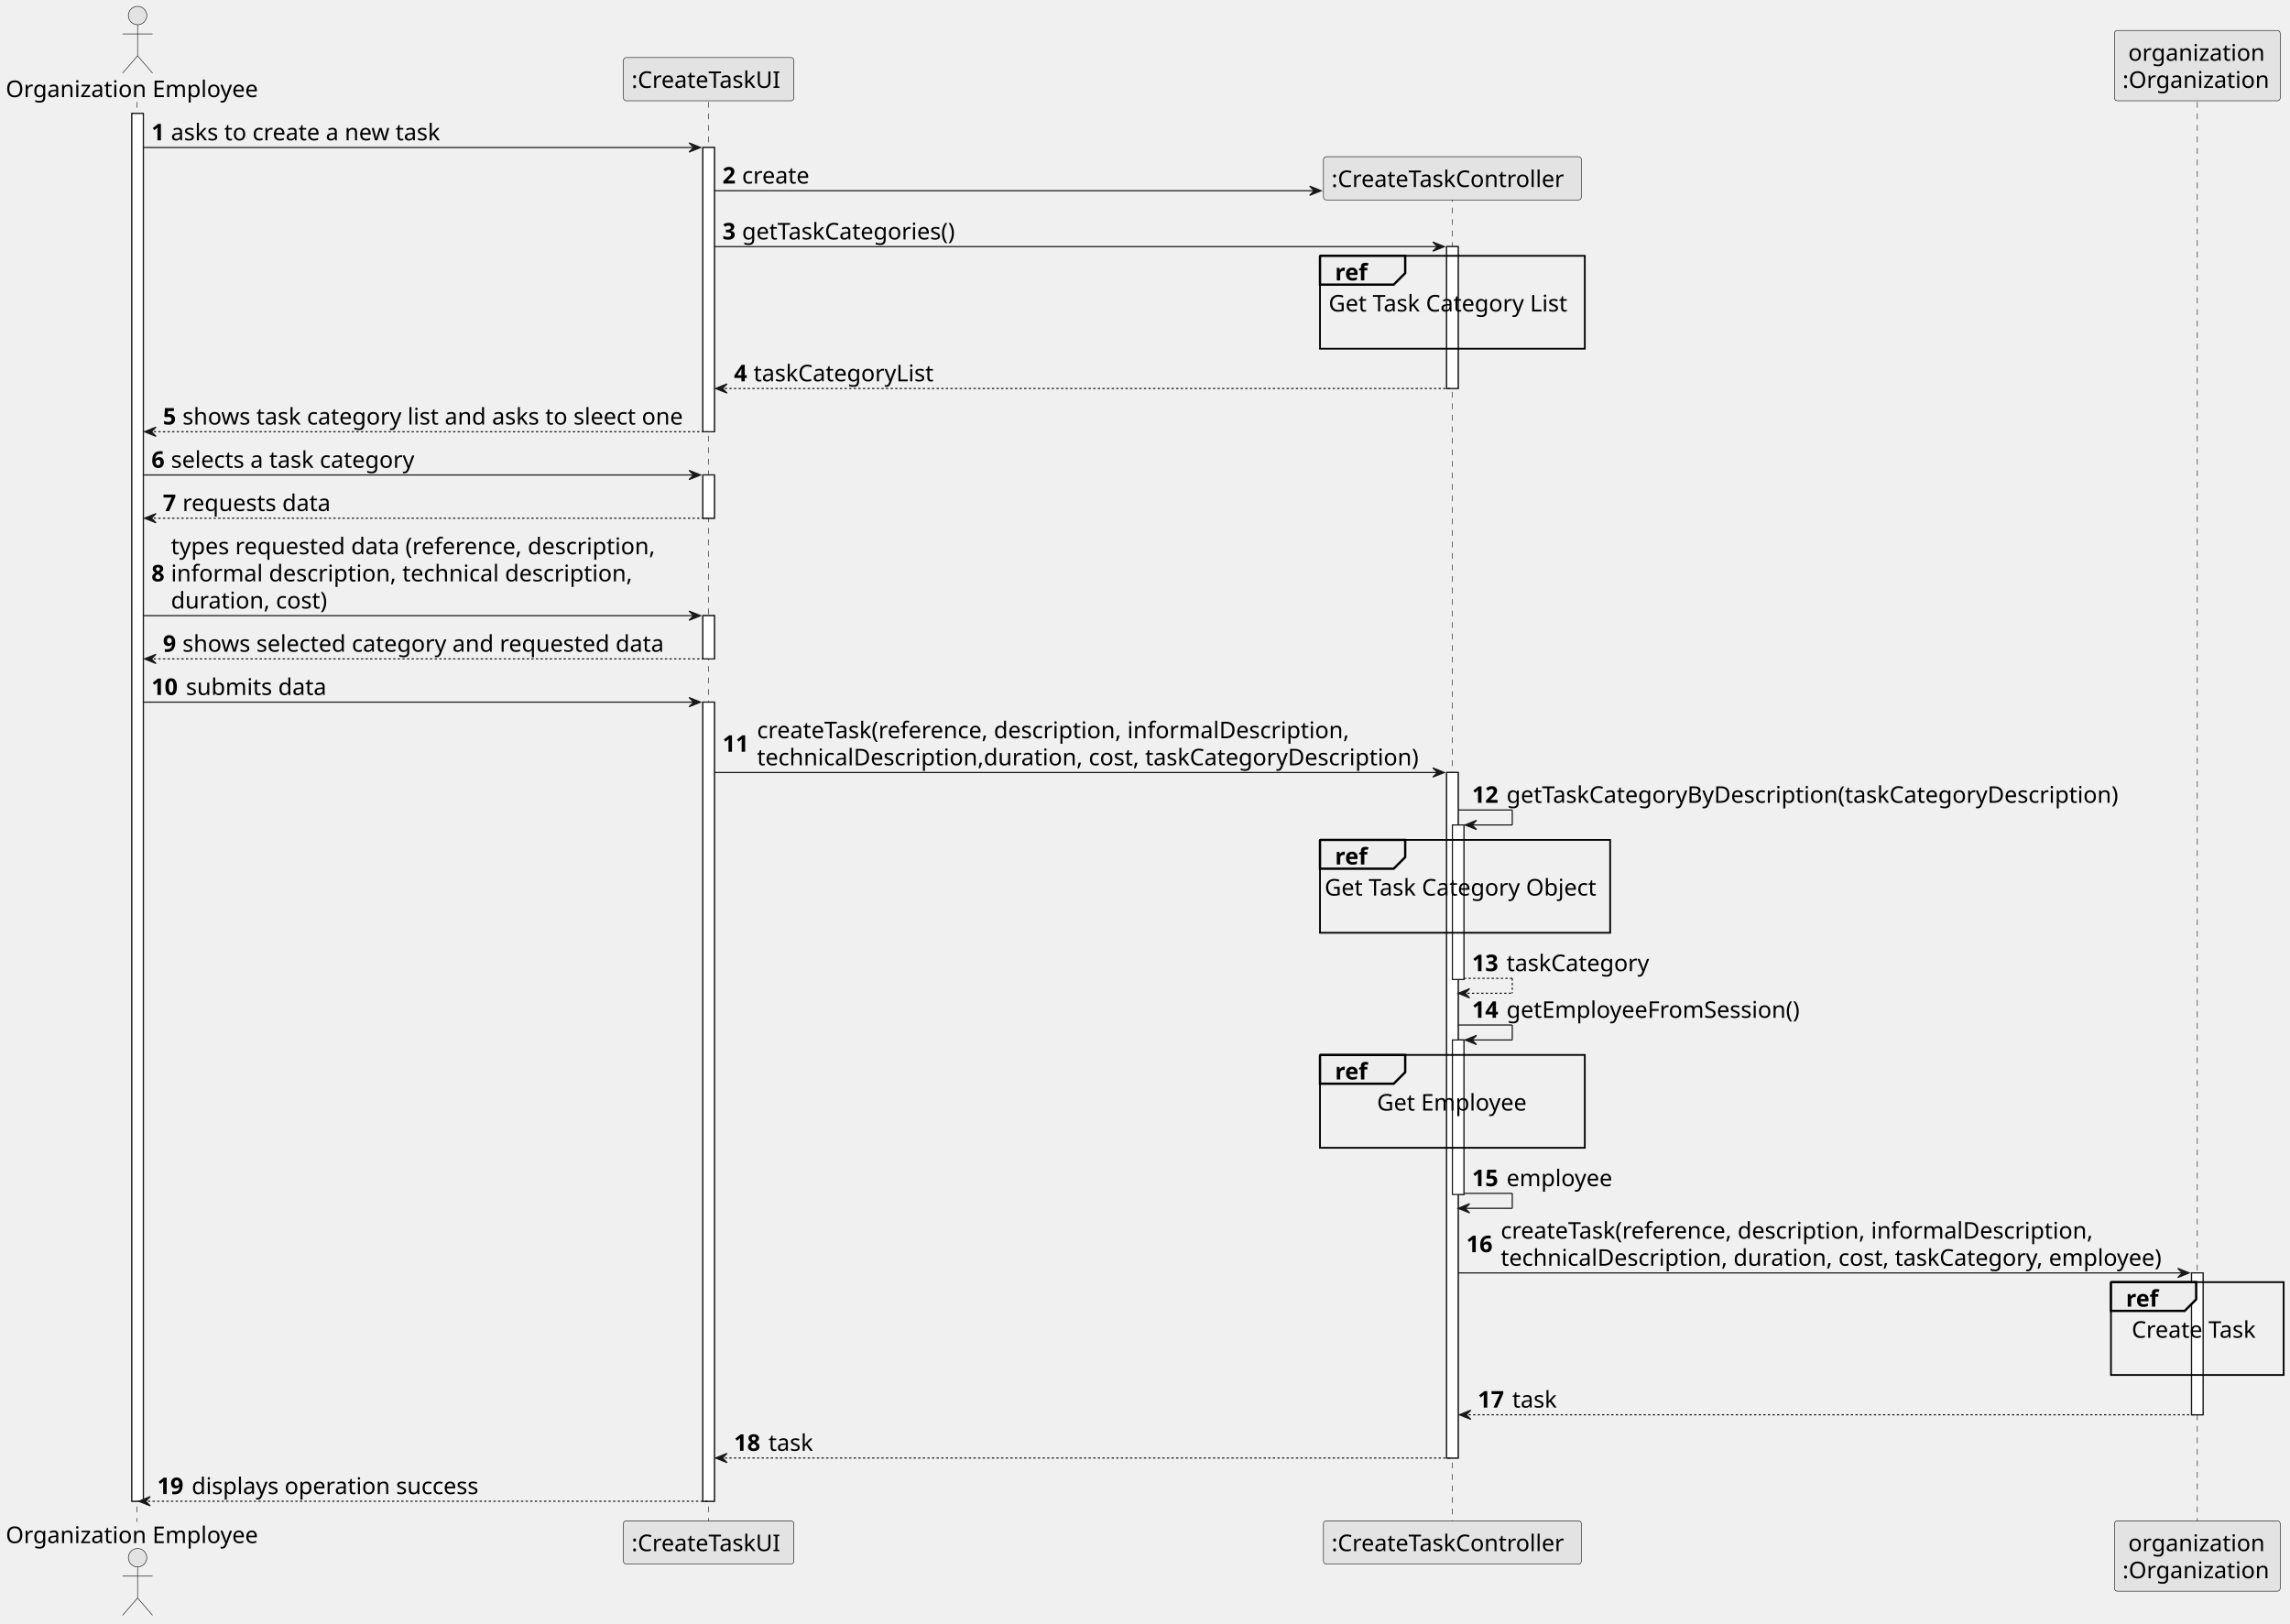
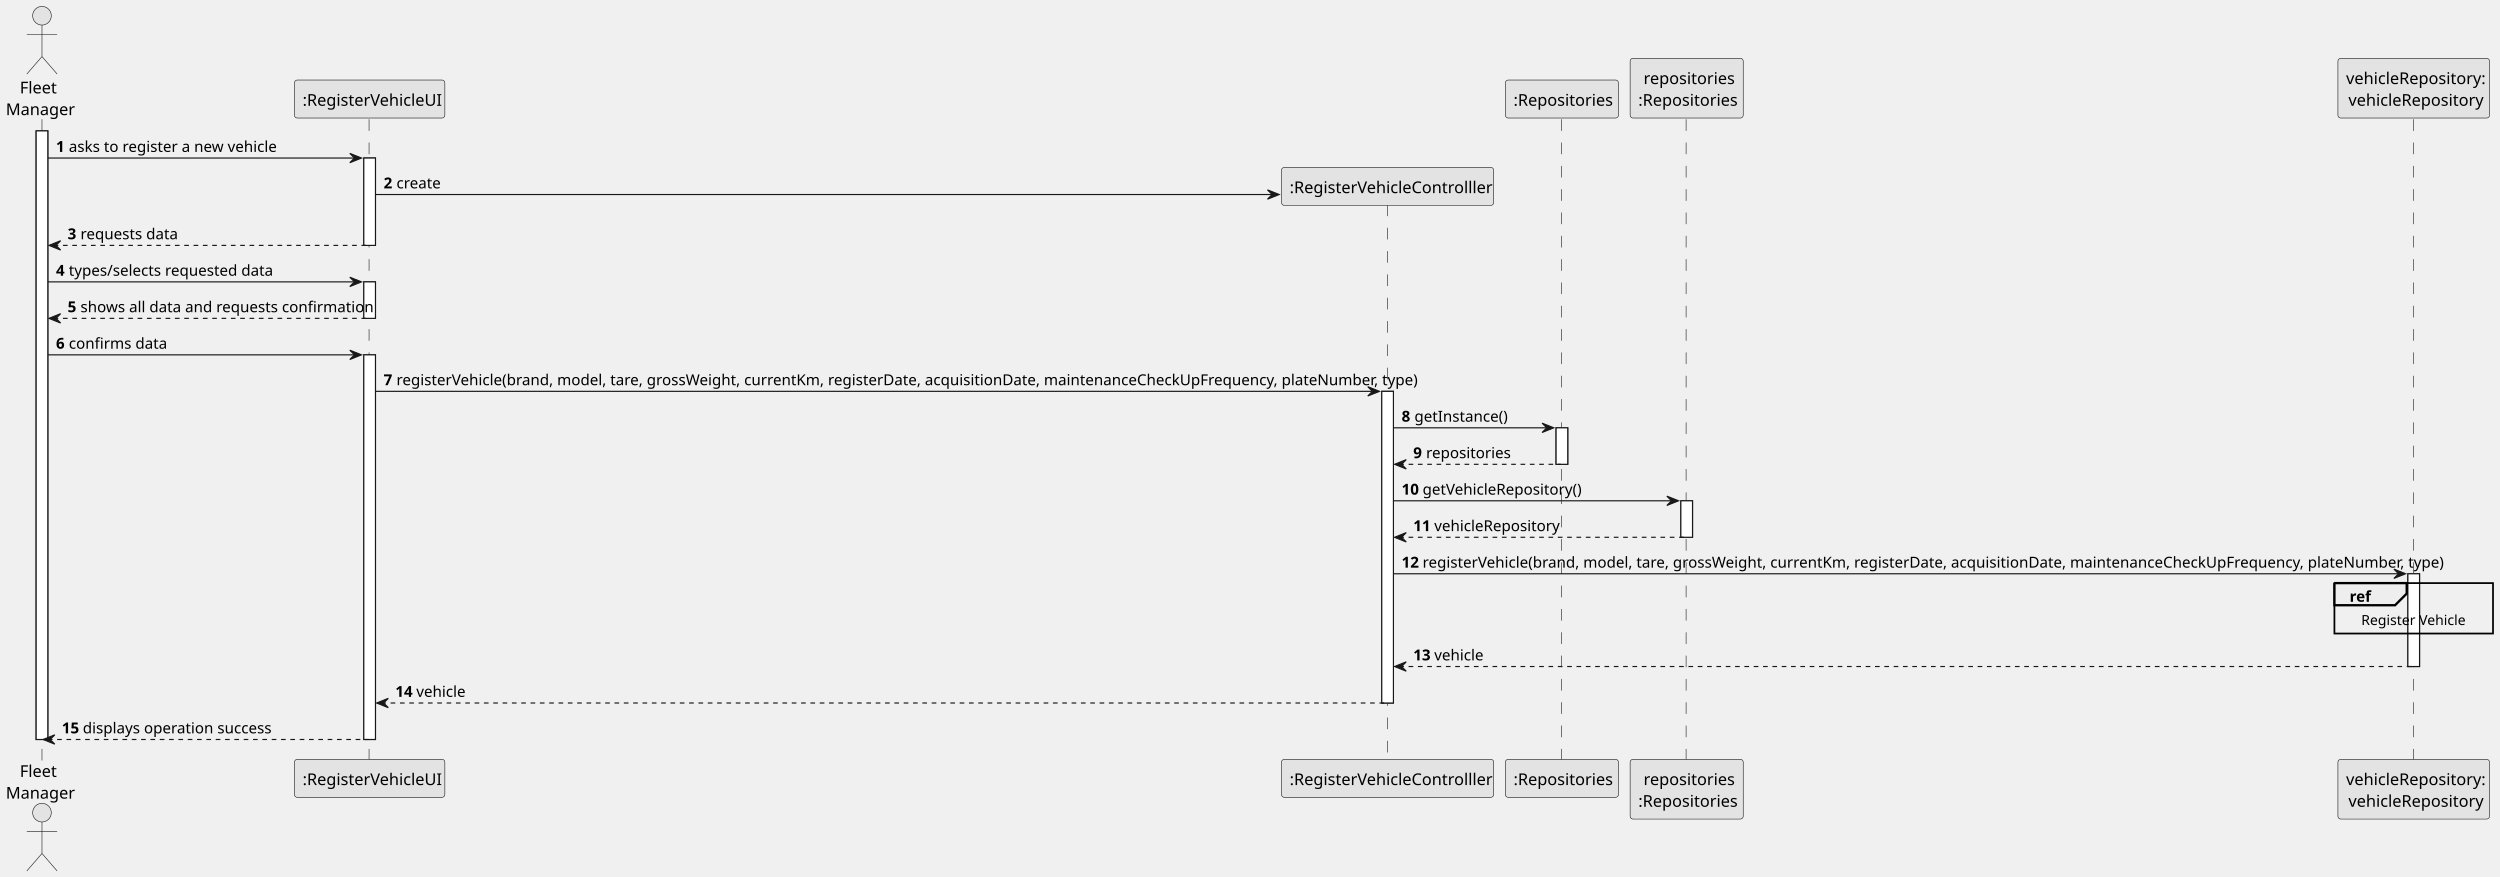
- <svg xmlns="http://www.w3.org/2000/svg" contentStyleType="text/css" height="1410px" preserveAspectRatio="none" style="width:1989px;height:1410px;background:#FFFFFF;" version="1.1" viewBox="0 0 1989 1410" width="1989px" zoomAndPan="magnify">
+ <svg xmlns="http://www.w3.org/2000/svg" contentStyleType="text/css" height="376.5px" preserveAspectRatio="none" style="width:1072px;height:376px;background:#FFFFFF;" version="1.1" viewBox="0 0 1072 376" width="1072px" zoomAndPan="magnify">
  <defs />
  <g>
-     <rect fill="#FFFFFF" height="1205.414" style="stroke:#181818;stroke-width:1.0;" width="10" x="114.5" y="98.555" />
-     <rect fill="#FFFFFF" height="246.883" style="stroke:#181818;stroke-width:1.0;" width="10" x="610.5" y="128.109" />
-     <rect fill="#FFFFFF" height="37.555" style="stroke:#181818;stroke-width:1.0;" width="10" x="610.5" y="412.547" />
-     <rect fill="#FFFFFF" height="37.555" style="stroke:#181818;stroke-width:1.0;" width="10" x="610.5" y="534.766" />
-     <rect fill="#FFFFFF" height="694.094" style="stroke:#181818;stroke-width:1.0;" width="10" x="610.5" y="609.875" />
-     <rect fill="#FFFFFF" height="123.219" style="stroke:#181818;stroke-width:1.0;" width="10" x="1256.5" y="214.219" />
-     <rect fill="#FFFFFF" height="595.43" style="stroke:#181818;stroke-width:1.0;" width="10" x="1256.5" y="670.984" />
-     <rect fill="#FFFFFF" height="134.219" style="stroke:#181818;stroke-width:1.0;" width="10" x="1261.5" y="716.539" />
-     <rect fill="#FFFFFF" height="134.219" style="stroke:#181818;stroke-width:1.0;" width="10" x="1261.5" y="903.312" />
-     <rect fill="#FFFFFF" height="123.219" style="stroke:#181818;stroke-width:1.0;" width="10" x="1903.5" y="1105.641" />
-     <line style="stroke:#181818;stroke-width:0.5;stroke-dasharray:5.0,5.0;" x1="119" x2="119" y1="88.555" y2="1321.969" />
-     <line style="stroke:#181818;stroke-width:0.5;stroke-dasharray:5.0,5.0;" x1="615.5" x2="615.5" y1="88.555" y2="1321.969" />
-     <line style="stroke:#181818;stroke-width:0.5;stroke-dasharray:5.0,5.0;" x1="1261.5" x2="1261.5" y1="170.387" y2="1321.969" />
-     <line style="stroke:#181818;stroke-width:0.5;stroke-dasharray:5.0,5.0;" x1="1908.5" x2="1908.5" y1="88.555" y2="1321.969" />
-     <text fill="#000000" font-family="sans-serif" font-size="20" lengthAdjust="spacing" textLength="223" x="5" y="84.336">Organization Employee</text>
-     <ellipse cx="119.5" cy="13.5" fill="#E3E3E3" rx="8" ry="8" style="stroke:#181818;stroke-width:0.5;" />
-     <path d="M119.5,21.5 L119.5,48.5 M106.5,29.5 L132.5,29.5 M119.5,48.5 L106.5,63.5 M119.5,48.5 L132.5,63.5 " fill="none" style="stroke:#181818;stroke-width:0.5;" />
-     <text fill="#000000" font-family="sans-serif" font-size="20" lengthAdjust="spacing" textLength="223" x="5" y="1340.305">Organization Employee</text>
-     <ellipse cx="119.5" cy="1353.023" fill="#E3E3E3" rx="8" ry="8" style="stroke:#181818;stroke-width:0.5;" />
-     <path d="M119.5,1361.023 L119.5,1388.023 M106.5,1369.023 L132.5,1369.023 M119.5,1388.023 L106.5,1403.023 M119.5,1388.023 L132.5,1403.023 " fill="none" style="stroke:#181818;stroke-width:0.5;" />
-     <rect fill="#E3E3E3" height="37.555" rx="2.5" ry="2.5" style="stroke:#181818;stroke-width:0.5;" width="148" x="541.5" y="50" />
-     <text fill="#000000" font-family="sans-serif" font-size="20" lengthAdjust="spacing" textLength="134" x="548.5" y="76.336">:CreateTaskUI</text>
-     <rect fill="#E3E3E3" height="37.555" rx="2.5" ry="2.5" style="stroke:#181818;stroke-width:0.5;" width="148" x="541.5" y="1320.969" />
-     <text fill="#000000" font-family="sans-serif" font-size="20" lengthAdjust="spacing" textLength="134" x="548.5" y="1347.305">:CreateTaskUI</text>
-     <rect fill="#E3E3E3" height="37.555" rx="2.5" ry="2.5" style="stroke:#181818;stroke-width:0.5;" width="224" x="1149.5" y="1320.969" />
-     <text fill="#000000" font-family="sans-serif" font-size="20" lengthAdjust="spacing" textLength="210" x="1156.5" y="1347.305">:CreateTaskController</text>
-     <rect fill="#E3E3E3" height="61.109" rx="2.5" ry="2.5" style="stroke:#181818;stroke-width:0.5;" width="144" x="1836.5" y="26.445" />
-     <text fill="#000000" font-family="sans-serif" font-size="20" lengthAdjust="spacing" textLength="120" x="1848.5" y="52.781">organization</text>
-     <text fill="#000000" font-family="sans-serif" font-size="20" lengthAdjust="spacing" textLength="130" x="1843.5" y="76.336">:Organization</text>
-     <rect fill="#E3E3E3" height="61.109" rx="2.5" ry="2.5" style="stroke:#181818;stroke-width:0.5;" width="144" x="1836.5" y="1320.969" />
-     <text fill="#000000" font-family="sans-serif" font-size="20" lengthAdjust="spacing" textLength="120" x="1848.5" y="1347.305">organization</text>
-     <text fill="#000000" font-family="sans-serif" font-size="20" lengthAdjust="spacing" textLength="130" x="1843.5" y="1370.859">:Organization</text>
-     <rect fill="#FFFFFF" height="1205.414" style="stroke:#181818;stroke-width:1.0;" width="10" x="114.5" y="98.555" />
-     <rect fill="#FFFFFF" height="246.883" style="stroke:#181818;stroke-width:1.0;" width="10" x="610.5" y="128.109" />
-     <rect fill="#FFFFFF" height="37.555" style="stroke:#181818;stroke-width:1.0;" width="10" x="610.5" y="412.547" />
-     <rect fill="#FFFFFF" height="37.555" style="stroke:#181818;stroke-width:1.0;" width="10" x="610.5" y="534.766" />
-     <rect fill="#FFFFFF" height="694.094" style="stroke:#181818;stroke-width:1.0;" width="10" x="610.5" y="609.875" />
-     <rect fill="#FFFFFF" height="123.219" style="stroke:#181818;stroke-width:1.0;" width="10" x="1256.5" y="214.219" />
-     <rect fill="#FFFFFF" height="595.43" style="stroke:#181818;stroke-width:1.0;" width="10" x="1256.5" y="670.984" />
-     <rect fill="#FFFFFF" height="134.219" style="stroke:#181818;stroke-width:1.0;" width="10" x="1261.5" y="716.539" />
-     <rect fill="#FFFFFF" height="134.219" style="stroke:#181818;stroke-width:1.0;" width="10" x="1261.5" y="903.312" />
-     <rect fill="#FFFFFF" height="123.219" style="stroke:#181818;stroke-width:1.0;" width="10" x="1903.5" y="1105.641" />
-     <polygon fill="#181818" points="598.5,124.109,608.5,128.109,598.5,132.109,602.5,128.109" style="stroke:#181818;stroke-width:1.0;" />
-     <line style="stroke:#181818;stroke-width:1.0;" x1="124.5" x2="604.5" y1="128.109" y2="128.109" />
-     <text fill="#000000" font-family="sans-serif" font-size="20" font-weight="bold" lengthAdjust="spacing" textLength="13" x="131.5" y="121.891">1</text>
-     <text fill="#000000" font-family="sans-serif" font-size="20" lengthAdjust="spacing" textLength="239" x="148.5" y="121.891">asks to create a new task</text>
-     <polygon fill="#181818" points="1137.5,161.664,1147.5,165.664,1137.5,169.664,1141.5,165.664" style="stroke:#181818;stroke-width:1.0;" />
-     <line style="stroke:#181818;stroke-width:1.0;" x1="620.5" x2="1143.5" y1="165.664" y2="165.664" />
-     <text fill="#000000" font-family="sans-serif" font-size="20" font-weight="bold" lengthAdjust="spacing" textLength="13" x="627.5" y="159.445">2</text>
-     <text fill="#000000" font-family="sans-serif" font-size="20" lengthAdjust="spacing" textLength="58" x="644.5" y="159.445">create</text>
-     <rect fill="#E3E3E3" height="37.555" rx="2.5" ry="2.5" style="stroke:#181818;stroke-width:0.5;" width="224" x="1149.5" y="136.109" />
-     <text fill="#000000" font-family="sans-serif" font-size="20" lengthAdjust="spacing" textLength="210" x="1156.5" y="162.445">:CreateTaskController</text>
-     <polygon fill="#181818" points="1244.5,210.219,1254.5,214.219,1244.5,218.219,1248.5,214.219" style="stroke:#181818;stroke-width:1.0;" />
-     <line style="stroke:#181818;stroke-width:1.0;" x1="620.5" x2="1250.5" y1="214.219" y2="214.219" />
-     <text fill="#000000" font-family="sans-serif" font-size="20" font-weight="bold" lengthAdjust="spacing" textLength="13" x="627.5" y="208">3</text>
-     <text fill="#000000" font-family="sans-serif" font-size="20" lengthAdjust="spacing" textLength="192" x="644.5" y="208">getTaskCategories()</text>
-     <rect fill="none" height="80.664" style="stroke:#000000;stroke-width:1.5;" width="230" x="1146.5" y="222.219" />
-     <path d="M1146.5,222.219 L1220.5,222.219 L1220.5,237.219 L1210.5,247.219 L1146.5,247.219 L1146.5,222.219 " fill="#EEEEEE" style="stroke:#000000;stroke-width:2.0;" />
-     <text fill="#000000" font-family="sans-serif" font-size="20" font-weight="bold" lengthAdjust="spacing" textLength="29" x="1159.5" y="243.555">ref</text>
-     <text fill="#000000" font-family="sans-serif" font-size="20" lengthAdjust="spacing" textLength="215" x="1154" y="270.555">Get Task Category List</text>
-     <text fill="#000000" font-family="sans-serif" font-size="20" lengthAdjust="spacing" textLength="6" x="1258.5" y="294.109"> </text>
-     <polygon fill="#181818" points="631.5,333.438,621.5,337.438,631.5,341.438,627.5,337.438" style="stroke:#181818;stroke-width:1.0;" />
-     <line style="stroke:#181818;stroke-width:1.0;stroke-dasharray:2.0,2.0;" x1="625.5" x2="1260.5" y1="337.438" y2="337.438" />
-     <text fill="#000000" font-family="sans-serif" font-size="20" font-weight="bold" lengthAdjust="spacing" textLength="13" x="637.5" y="331.219">4</text>
-     <text fill="#000000" font-family="sans-serif" font-size="20" lengthAdjust="spacing" textLength="159" x="654.5" y="331.219">taskCategoryList</text>
-     <polygon fill="#181818" points="135.5,370.992,125.5,374.992,135.5,378.992,131.5,374.992" style="stroke:#181818;stroke-width:1.0;" />
-     <line style="stroke:#181818;stroke-width:1.0;stroke-dasharray:2.0,2.0;" x1="129.5" x2="614.5" y1="374.992" y2="374.992" />
-     <text fill="#000000" font-family="sans-serif" font-size="20" font-weight="bold" lengthAdjust="spacing" textLength="13" x="141.5" y="368.773">5</text>
-     <text fill="#000000" font-family="sans-serif" font-size="20" lengthAdjust="spacing" textLength="445" x="158.5" y="368.773">shows task category list and asks to sleect one</text>
-     <polygon fill="#181818" points="598.5,408.547,608.5,412.547,598.5,416.547,602.5,412.547" style="stroke:#181818;stroke-width:1.0;" />
-     <line style="stroke:#181818;stroke-width:1.0;" x1="124.5" x2="604.5" y1="412.547" y2="412.547" />
-     <text fill="#000000" font-family="sans-serif" font-size="20" font-weight="bold" lengthAdjust="spacing" textLength="13" x="131.5" y="406.328">6</text>
-     <text fill="#000000" font-family="sans-serif" font-size="20" lengthAdjust="spacing" textLength="215" x="148.5" y="406.328">selects a task category</text>
-     <polygon fill="#181818" points="135.5,446.102,125.5,450.102,135.5,454.102,131.5,450.102" style="stroke:#181818;stroke-width:1.0;" />
-     <line style="stroke:#181818;stroke-width:1.0;stroke-dasharray:2.0,2.0;" x1="129.5" x2="614.5" y1="450.102" y2="450.102" />
-     <text fill="#000000" font-family="sans-serif" font-size="20" font-weight="bold" lengthAdjust="spacing" textLength="13" x="141.5" y="443.883">7</text>
-     <text fill="#000000" font-family="sans-serif" font-size="20" lengthAdjust="spacing" textLength="130" x="158.5" y="443.883">requests data</text>
-     <polygon fill="#181818" points="598.5,530.766,608.5,534.766,598.5,538.766,602.5,534.766" style="stroke:#181818;stroke-width:1.0;" />
-     <line style="stroke:#181818;stroke-width:1.0;" x1="124.5" x2="604.5" y1="534.766" y2="534.766" />
-     <text fill="#000000" font-family="sans-serif" font-size="20" font-weight="bold" lengthAdjust="spacing" textLength="13" x="131.5" y="504.992">8</text>
-     <text fill="#000000" font-family="sans-serif" font-size="20" lengthAdjust="spacing" textLength="429" x="148.5" y="481.438">types requested data (reference, description,</text>
-     <text fill="#000000" font-family="sans-serif" font-size="20" lengthAdjust="spacing" textLength="412" x="148.5" y="504.992">informal description, technical description,</text>
-     <text fill="#000000" font-family="sans-serif" font-size="20" lengthAdjust="spacing" textLength="139" x="148.5" y="528.547">duration, cost)</text>
-     <polygon fill="#181818" points="135.5,568.32,125.5,572.32,135.5,576.32,131.5,572.32" style="stroke:#181818;stroke-width:1.0;" />
-     <line style="stroke:#181818;stroke-width:1.0;stroke-dasharray:2.0,2.0;" x1="129.5" x2="614.5" y1="572.32" y2="572.32" />
-     <text fill="#000000" font-family="sans-serif" font-size="20" font-weight="bold" lengthAdjust="spacing" textLength="13" x="141.5" y="566.102">9</text>
-     <text fill="#000000" font-family="sans-serif" font-size="20" lengthAdjust="spacing" textLength="423" x="158.5" y="566.102">shows selected category and requested data</text>
-     <polygon fill="#181818" points="598.5,605.875,608.5,609.875,598.5,613.875,602.5,609.875" style="stroke:#181818;stroke-width:1.0;" />
-     <line style="stroke:#181818;stroke-width:1.0;" x1="124.5" x2="604.5" y1="609.875" y2="609.875" />
-     <text fill="#000000" font-family="sans-serif" font-size="20" font-weight="bold" lengthAdjust="spacing" textLength="26" x="131.5" y="603.656">10</text>
-     <text fill="#000000" font-family="sans-serif" font-size="20" lengthAdjust="spacing" textLength="125" x="161.5" y="603.656">submits data</text>
-     <polygon fill="#181818" points="1244.5,666.984,1254.5,670.984,1244.5,674.984,1248.5,670.984" style="stroke:#181818;stroke-width:1.0;" />
-     <line style="stroke:#181818;stroke-width:1.0;" x1="620.5" x2="1250.5" y1="670.984" y2="670.984" />
-     <text fill="#000000" font-family="sans-serif" font-size="20" font-weight="bold" lengthAdjust="spacing" textLength="26" x="627.5" y="652.988">11</text>
-     <text fill="#000000" font-family="sans-serif" font-size="20" lengthAdjust="spacing" textLength="529" x="657.5" y="641.211">createTask(reference, description, informalDescription,</text>
-     <text fill="#000000" font-family="sans-serif" font-size="20" lengthAdjust="spacing" textLength="587" x="657.5" y="664.766">technicalDescription,duration, cost, taskCategoryDescription)</text>
-     <line style="stroke:#181818;stroke-width:1.0;" x1="1266.5" x2="1313.5" y1="703.539" y2="703.539" />
-     <line style="stroke:#181818;stroke-width:1.0;" x1="1313.5" x2="1313.5" y1="703.539" y2="716.539" />
-     <line style="stroke:#181818;stroke-width:1.0;" x1="1272.5" x2="1313.5" y1="716.539" y2="716.539" />
-     <polygon fill="#181818" points="1282.5,712.539,1272.5,716.539,1282.5,720.539,1278.5,716.539" style="stroke:#181818;stroke-width:1.0;" />
-     <text fill="#000000" font-family="sans-serif" font-size="20" font-weight="bold" lengthAdjust="spacing" textLength="26" x="1278.5" y="697.32">12</text>
-     <text fill="#000000" font-family="sans-serif" font-size="20" lengthAdjust="spacing" textLength="542" x="1308.5" y="697.32">getTaskCategoryByDescription(taskCategoryDescription)</text>
-     <rect fill="none" height="80.664" style="stroke:#000000;stroke-width:1.5;" width="252" x="1146.5" y="729.539" />
-     <path d="M1146.5,729.539 L1220.5,729.539 L1220.5,744.539 L1210.5,754.539 L1146.5,754.539 L1146.5,729.539 " fill="#EEEEEE" style="stroke:#000000;stroke-width:2.0;" />
-     <text fill="#000000" font-family="sans-serif" font-size="20" font-weight="bold" lengthAdjust="spacing" textLength="29" x="1159.5" y="750.875">ref</text>
-     <text fill="#000000" font-family="sans-serif" font-size="20" lengthAdjust="spacing" textLength="244" x="1150.5" y="777.875">Get Task Category Object</text>
-     <text fill="#000000" font-family="sans-serif" font-size="20" lengthAdjust="spacing" textLength="6" x="1269.5" y="801.43"> </text>
-     <line style="stroke:#181818;stroke-width:1.0;stroke-dasharray:2.0,2.0;" x1="1271.5" x2="1313.5" y1="849.758" y2="849.758" />
-     <line style="stroke:#181818;stroke-width:1.0;stroke-dasharray:2.0,2.0;" x1="1313.5" x2="1313.5" y1="849.758" y2="862.758" />
-     <line style="stroke:#181818;stroke-width:1.0;stroke-dasharray:2.0,2.0;" x1="1266.5" x2="1313.5" y1="862.758" y2="862.758" />
-     <polygon fill="#181818" points="1276.5,858.758,1266.5,862.758,1276.5,866.758,1272.5,862.758" style="stroke:#181818;stroke-width:1.0;" />
-     <text fill="#000000" font-family="sans-serif" font-size="20" font-weight="bold" lengthAdjust="spacing" textLength="26" x="1278.5" y="843.539">13</text>
-     <text fill="#000000" font-family="sans-serif" font-size="20" lengthAdjust="spacing" textLength="125" x="1308.5" y="843.539">taskCategory</text>
-     <line style="stroke:#181818;stroke-width:1.0;" x1="1266.5" x2="1313.5" y1="890.312" y2="890.312" />
-     <line style="stroke:#181818;stroke-width:1.0;" x1="1313.5" x2="1313.5" y1="890.312" y2="903.312" />
-     <line style="stroke:#181818;stroke-width:1.0;" x1="1272.5" x2="1313.5" y1="903.312" y2="903.312" />
-     <polygon fill="#181818" points="1282.5,899.312,1272.5,903.312,1282.5,907.312,1278.5,903.312" style="stroke:#181818;stroke-width:1.0;" />
-     <text fill="#000000" font-family="sans-serif" font-size="20" font-weight="bold" lengthAdjust="spacing" textLength="26" x="1278.5" y="884.094">14</text>
-     <text fill="#000000" font-family="sans-serif" font-size="20" lengthAdjust="spacing" textLength="259" x="1308.5" y="884.094">getEmployeeFromSession()</text>
-     <rect fill="none" height="80.664" style="stroke:#000000;stroke-width:1.5;" width="230" x="1146.5" y="916.312" />
-     <path d="M1146.5,916.312 L1220.5,916.312 L1220.5,931.312 L1210.5,941.312 L1146.5,941.312 L1146.5,916.312 " fill="#EEEEEE" style="stroke:#000000;stroke-width:2.0;" />
-     <text fill="#000000" font-family="sans-serif" font-size="20" font-weight="bold" lengthAdjust="spacing" textLength="29" x="1159.5" y="937.648">ref</text>
-     <text fill="#000000" font-family="sans-serif" font-size="20" lengthAdjust="spacing" textLength="131" x="1196" y="964.648">Get Employee</text>
-     <text fill="#000000" font-family="sans-serif" font-size="20" lengthAdjust="spacing" textLength="6" x="1258.5" y="988.203"> </text>
-     <line style="stroke:#181818;stroke-width:1.0;" x1="1271.5" x2="1313.5" y1="1036.531" y2="1036.531" />
-     <line style="stroke:#181818;stroke-width:1.0;" x1="1313.5" x2="1313.5" y1="1036.531" y2="1049.531" />
-     <line style="stroke:#181818;stroke-width:1.0;" x1="1266.5" x2="1313.5" y1="1049.531" y2="1049.531" />
-     <polygon fill="#181818" points="1276.5,1045.531,1266.5,1049.531,1276.5,1053.531,1272.5,1049.531" style="stroke:#181818;stroke-width:1.0;" />
-     <text fill="#000000" font-family="sans-serif" font-size="20" font-weight="bold" lengthAdjust="spacing" textLength="26" x="1278.5" y="1030.312">15</text>
-     <text fill="#000000" font-family="sans-serif" font-size="20" lengthAdjust="spacing" textLength="93" x="1308.5" y="1030.312">employee</text>
-     <polygon fill="#181818" points="1891.5,1101.641,1901.5,1105.641,1891.5,1109.641,1895.5,1105.641" style="stroke:#181818;stroke-width:1.0;" />
-     <line style="stroke:#181818;stroke-width:1.0;" x1="1266.5" x2="1897.5" y1="1105.641" y2="1105.641" />
-     <text fill="#000000" font-family="sans-serif" font-size="20" font-weight="bold" lengthAdjust="spacing" textLength="26" x="1273.5" y="1087.645">16</text>
-     <text fill="#000000" font-family="sans-serif" font-size="20" lengthAdjust="spacing" textLength="529" x="1303.5" y="1075.867">createTask(reference, description, informalDescription,</text>
-     <text fill="#000000" font-family="sans-serif" font-size="20" lengthAdjust="spacing" textLength="588" x="1303.5" y="1099.422">technicalDescription, duration, cost, taskCategory, employee)</text>
-     <rect fill="none" height="80.664" style="stroke:#000000;stroke-width:1.5;" width="150" x="1833.5" y="1113.641" />
-     <path d="M1833.5,1113.641 L1907.5,1113.641 L1907.5,1128.641 L1897.5,1138.641 L1833.5,1138.641 L1833.5,1113.641 " fill="#EEEEEE" style="stroke:#000000;stroke-width:2.0;" />
-     <text fill="#000000" font-family="sans-serif" font-size="20" font-weight="bold" lengthAdjust="spacing" textLength="29" x="1846.5" y="1134.977">ref</text>
-     <text fill="#000000" font-family="sans-serif" font-size="20" lengthAdjust="spacing" textLength="114" x="1851.5" y="1161.977">Create Task</text>
-     <text fill="#000000" font-family="sans-serif" font-size="20" lengthAdjust="spacing" textLength="6" x="1905.5" y="1185.531"> </text>
-     <polygon fill="#181818" points="1277.5,1224.859,1267.5,1228.859,1277.5,1232.859,1273.5,1228.859" style="stroke:#181818;stroke-width:1.0;" />
-     <line style="stroke:#181818;stroke-width:1.0;stroke-dasharray:2.0,2.0;" x1="1271.5" x2="1907.5" y1="1228.859" y2="1228.859" />
-     <text fill="#000000" font-family="sans-serif" font-size="20" font-weight="bold" lengthAdjust="spacing" textLength="26" x="1283.5" y="1222.641">17</text>
-     <text fill="#000000" font-family="sans-serif" font-size="20" lengthAdjust="spacing" textLength="40" x="1313.5" y="1222.641">task</text>
-     <polygon fill="#181818" points="631.5,1262.414,621.5,1266.414,631.5,1270.414,627.5,1266.414" style="stroke:#181818;stroke-width:1.0;" />
-     <line style="stroke:#181818;stroke-width:1.0;stroke-dasharray:2.0,2.0;" x1="625.5" x2="1260.5" y1="1266.414" y2="1266.414" />
-     <text fill="#000000" font-family="sans-serif" font-size="20" font-weight="bold" lengthAdjust="spacing" textLength="26" x="637.5" y="1260.195">18</text>
-     <text fill="#000000" font-family="sans-serif" font-size="20" lengthAdjust="spacing" textLength="40" x="667.5" y="1260.195">task</text>
-     <polygon fill="#181818" points="130.5,1299.969,120.5,1303.969,130.5,1307.969,126.5,1303.969" style="stroke:#181818;stroke-width:1.0;" />
-     <line style="stroke:#181818;stroke-width:1.0;stroke-dasharray:2.0,2.0;" x1="124.5" x2="614.5" y1="1303.969" y2="1303.969" />
-     <text fill="#000000" font-family="sans-serif" font-size="20" font-weight="bold" lengthAdjust="spacing" textLength="26" x="136.5" y="1297.75">19</text>
-     <text fill="#000000" font-family="sans-serif" font-size="20" lengthAdjust="spacing" textLength="256" x="166.5" y="1297.75">displays operation success</text>
+     <rect fill="#FFFFFF" height="260.974" style="stroke:#181818;stroke-width:0.5;" width="5" x="15.5" y="56.121" />
+     <rect fill="#FFFFFF" height="37.456" style="stroke:#181818;stroke-width:0.5;" width="5" x="156" y="67.767" />
+     <rect fill="#FFFFFF" height="15.646" style="stroke:#181818;stroke-width:0.5;" width="5" x="156" y="120.868" />
+     <rect fill="#FFFFFF" height="164.935" style="stroke:#181818;stroke-width:0.5;" width="5" x="156" y="152.159" />
+     <rect fill="#FFFFFF" height="133.644" style="stroke:#181818;stroke-width:0.5;" width="5" x="592.5" y="167.805" />
+     <rect fill="#FFFFFF" height="15.646" style="stroke:#181818;stroke-width:0.5;" width="5" x="667.25" y="183.45" />
+     <rect fill="#FFFFFF" height="15.646" style="stroke:#181818;stroke-width:0.5;" width="5" x="720.75" y="214.741" />
+     <rect fill="#FFFFFF" height="39.772" style="stroke:#181818;stroke-width:0.5;" width="5" x="1032.5" y="246.032" />
+     <line style="stroke:#181818;stroke-width:0.25;stroke-dasharray:5.0,5.0;" x1="18" x2="18" y1="51.121" y2="326.095" />
+     <line style="stroke:#181818;stroke-width:0.25;stroke-dasharray:5.0,5.0;" x1="158.25" x2="158.25" y1="51.121" y2="326.095" />
+     <line style="stroke:#181818;stroke-width:0.25;stroke-dasharray:5.0,5.0;" x1="595" x2="595" y1="87.672" y2="326.095" />
+     <line style="stroke:#181818;stroke-width:0.25;stroke-dasharray:5.0,5.0;" x1="669.5" x2="669.5" y1="51.121" y2="326.095" />
+     <line style="stroke:#181818;stroke-width:0.25;stroke-dasharray:5.0,5.0;" x1="723" x2="723" y1="51.121" y2="326.095" />
+     <line style="stroke:#181818;stroke-width:0.25;stroke-dasharray:5.0,5.0;" x1="1035" x2="1035" y1="51.121" y2="326.095" />
+     <text fill="#000000" font-family="sans-serif" font-size="7" lengthAdjust="spacing" textLength="16" x="8.5" y="40.054">Fleet</text>
+     <text fill="#000000" font-family="sans-serif" font-size="7" lengthAdjust="spacing" textLength="28" x="2.5" y="49.364">Manager</text>
+     <ellipse cx="18" cy="6.75" fill="#E3E3E3" rx="4" ry="4" style="stroke:#181818;stroke-width:0.25;" />
+     <path d="M18,10.75 L18,24.25 M11.5,14.75 L24.5,14.75 M18,24.25 L11.5,31.75 M18,24.25 L24.5,31.75 " fill="none" style="stroke:#181818;stroke-width:0.25;" />
+     <text fill="#000000" font-family="sans-serif" font-size="7" lengthAdjust="spacing" textLength="16" x="8.5" y="333.148">Fleet</text>
+     <text fill="#000000" font-family="sans-serif" font-size="7" lengthAdjust="spacing" textLength="28" x="2.5" y="342.459">Manager</text>
+     <ellipse cx="18" cy="348.466" fill="#E3E3E3" rx="4" ry="4" style="stroke:#181818;stroke-width:0.25;" />
+     <path d="M18,352.466 L18,365.966 M11.5,356.466 L24.5,356.466 M18,365.966 L11.5,373.466 M18,365.966 L24.5,373.466 " fill="none" style="stroke:#181818;stroke-width:0.25;" />
+     <rect fill="#E3E3E3" height="16.311" rx="1.25" ry="1.25" style="stroke:#181818;stroke-width:0.25;" width="64.5" x="126.25" y="34.31" />
+     <text fill="#000000" font-family="sans-serif" font-size="7" lengthAdjust="spacing" textLength="57.5" x="129.75" y="45.364">:RegisterVehicleUI</text>
+     <rect fill="#E3E3E3" height="16.311" rx="1.25" ry="1.25" style="stroke:#181818;stroke-width:0.25;" width="64.5" x="126.25" y="325.595" />
+     <text fill="#000000" font-family="sans-serif" font-size="7" lengthAdjust="spacing" textLength="57.5" x="129.75" y="336.648">:RegisterVehicleUI</text>
+     <rect fill="#E3E3E3" height="16.311" rx="1.25" ry="1.25" style="stroke:#181818;stroke-width:0.25;" width="91" x="549.5" y="325.595" />
+     <text fill="#000000" font-family="sans-serif" font-size="7" lengthAdjust="spacing" textLength="84" x="553" y="336.648">:RegisterVehicleControlller</text>
+     <rect fill="#E3E3E3" height="16.311" rx="1.25" ry="1.25" style="stroke:#181818;stroke-width:0.25;" width="48.5" x="645.5" y="34.31" />
+     <text fill="#000000" font-family="sans-serif" font-size="7" lengthAdjust="spacing" textLength="41.5" x="649" y="45.364">:Repositories</text>
+     <rect fill="#E3E3E3" height="16.311" rx="1.25" ry="1.25" style="stroke:#181818;stroke-width:0.25;" width="48.5" x="645.5" y="325.595" />
+     <text fill="#000000" font-family="sans-serif" font-size="7" lengthAdjust="spacing" textLength="41.5" x="649" y="336.648">:Repositories</text>
+     <rect fill="#E3E3E3" height="25.621" rx="1.25" ry="1.25" style="stroke:#181818;stroke-width:0.25;" width="48.5" x="699" y="25" />
+     <text fill="#000000" font-family="sans-serif" font-size="7" lengthAdjust="spacing" textLength="37" x="704.75" y="36.054">repositories</text>
+     <text fill="#000000" font-family="sans-serif" font-size="7" lengthAdjust="spacing" textLength="41.5" x="702.5" y="45.364">:Repositories</text>
+     <rect fill="#E3E3E3" height="25.621" rx="1.25" ry="1.25" style="stroke:#181818;stroke-width:0.25;" width="48.5" x="699" y="325.595" />
+     <text fill="#000000" font-family="sans-serif" font-size="7" lengthAdjust="spacing" textLength="37" x="704.75" y="336.648">repositories</text>
+     <text fill="#000000" font-family="sans-serif" font-size="7" lengthAdjust="spacing" textLength="41.5" x="702.5" y="345.959">:Repositories</text>
+     <rect fill="#E3E3E3" height="25.621" rx="1.25" ry="1.25" style="stroke:#181818;stroke-width:0.25;" width="65" x="1002.5" y="25" />
+     <text fill="#000000" font-family="sans-serif" font-size="7" lengthAdjust="spacing" textLength="58" x="1006" y="36.054">vehicleRepository:</text>
+     <text fill="#000000" font-family="sans-serif" font-size="7" lengthAdjust="spacing" textLength="56" x="1007" y="45.364">vehicleRepository</text>
+     <rect fill="#E3E3E3" height="25.621" rx="1.25" ry="1.25" style="stroke:#181818;stroke-width:0.25;" width="65" x="1002.5" y="325.595" />
+     <text fill="#000000" font-family="sans-serif" font-size="7" lengthAdjust="spacing" textLength="58" x="1006" y="336.648">vehicleRepository:</text>
+     <text fill="#000000" font-family="sans-serif" font-size="7" lengthAdjust="spacing" textLength="56" x="1007" y="345.959">vehicleRepository</text>
+     <rect fill="#FFFFFF" height="260.974" style="stroke:#181818;stroke-width:0.5;" width="5" x="15.5" y="56.121" />
+     <rect fill="#FFFFFF" height="37.456" style="stroke:#181818;stroke-width:0.5;" width="5" x="156" y="67.767" />
+     <rect fill="#FFFFFF" height="15.646" style="stroke:#181818;stroke-width:0.5;" width="5" x="156" y="120.868" />
+     <rect fill="#FFFFFF" height="164.935" style="stroke:#181818;stroke-width:0.5;" width="5" x="156" y="152.159" />
+     <rect fill="#FFFFFF" height="133.644" style="stroke:#181818;stroke-width:0.5;" width="5" x="592.5" y="167.805" />
+     <rect fill="#FFFFFF" height="15.646" style="stroke:#181818;stroke-width:0.5;" width="5" x="667.25" y="183.45" />
+     <rect fill="#FFFFFF" height="15.646" style="stroke:#181818;stroke-width:0.5;" width="5" x="720.75" y="214.741" />
+     <rect fill="#FFFFFF" height="39.772" style="stroke:#181818;stroke-width:0.5;" width="5" x="1032.5" y="246.032" />
+     <polygon fill="#181818" points="150,65.767,155,67.767,150,69.767,152,67.767" style="stroke:#181818;stroke-width:0.5;" />
+     <line style="stroke:#181818;stroke-width:0.5;" x1="20.5" x2="153" y1="67.767" y2="67.767" />
+     <text fill="#000000" font-family="sans-serif" font-size="6.5" font-weight="bold" lengthAdjust="spacing" textLength="3.5" x="24" y="65.135">1</text>
+     <text fill="#000000" font-family="sans-serif" font-size="6.5" lengthAdjust="spacing" textLength="85.5" x="29.5" y="65.135">asks to register a new vehicle</text>
+     <polygon fill="#181818" points="543.5,81.412,548.5,83.412,543.5,85.412,545.5,83.412" style="stroke:#181818;stroke-width:0.5;" />
+     <line style="stroke:#181818;stroke-width:0.5;" x1="161" x2="546.5" y1="83.412" y2="83.412" />
+     <text fill="#000000" font-family="sans-serif" font-size="6.5" font-weight="bold" lengthAdjust="spacing" textLength="3.5" x="164.5" y="80.781">2</text>
+     <text fill="#000000" font-family="sans-serif" font-size="6.5" lengthAdjust="spacing" textLength="18" x="170" y="80.781">create</text>
+     <rect fill="#E3E3E3" height="16.311" rx="1.25" ry="1.25" style="stroke:#181818;stroke-width:0.25;" width="91" x="549.5" y="71.767" />
+     <text fill="#000000" font-family="sans-serif" font-size="7" lengthAdjust="spacing" textLength="84" x="553" y="82.82">:RegisterVehicleControlller</text>
+     <polygon fill="#181818" points="26,103.223,21,105.223,26,107.223,24,105.223" style="stroke:#181818;stroke-width:0.5;" />
+     <line style="stroke:#181818;stroke-width:0.5;stroke-dasharray:2.0,2.0;" x1="23" x2="158" y1="105.223" y2="105.223" />
+     <text fill="#000000" font-family="sans-serif" font-size="6.5" font-weight="bold" lengthAdjust="spacing" textLength="3.5" x="29" y="102.591">3</text>
+     <text fill="#000000" font-family="sans-serif" font-size="6.5" lengthAdjust="spacing" textLength="39.5" x="34.5" y="102.591">requests data</text>
+     <polygon fill="#181818" points="150,118.868,155,120.868,150,122.868,152,120.868" style="stroke:#181818;stroke-width:0.5;" />
+     <line style="stroke:#181818;stroke-width:0.5;" x1="20.5" x2="153" y1="120.868" y2="120.868" />
+     <text fill="#000000" font-family="sans-serif" font-size="6.5" font-weight="bold" lengthAdjust="spacing" textLength="3.5" x="24" y="118.237">4</text>
+     <text fill="#000000" font-family="sans-serif" font-size="6.5" lengthAdjust="spacing" textLength="84" x="29.5" y="118.237">types/selects requested data</text>
+     <polygon fill="#181818" points="26,134.514,21,136.514,26,138.514,24,136.514" style="stroke:#181818;stroke-width:0.5;" />
+     <line style="stroke:#181818;stroke-width:0.5;stroke-dasharray:2.0,2.0;" x1="23" x2="158" y1="136.514" y2="136.514" />
+     <text fill="#000000" font-family="sans-serif" font-size="6.5" font-weight="bold" lengthAdjust="spacing" textLength="3.5" x="29" y="133.882">5</text>
+     <text fill="#000000" font-family="sans-serif" font-size="6.5" lengthAdjust="spacing" textLength="118" x="34.5" y="133.882">shows all data and requests confirmation</text>
+     <polygon fill="#181818" points="150,150.159,155,152.159,150,154.159,152,152.159" style="stroke:#181818;stroke-width:0.5;" />
+     <line style="stroke:#181818;stroke-width:0.5;" x1="20.5" x2="153" y1="152.159" y2="152.159" />
+     <text fill="#000000" font-family="sans-serif" font-size="6.5" font-weight="bold" lengthAdjust="spacing" textLength="3.5" x="24" y="149.528">6</text>
+     <text fill="#000000" font-family="sans-serif" font-size="6.5" lengthAdjust="spacing" textLength="39" x="29.5" y="149.528">confirms data</text>
+     <polygon fill="#181818" points="586.5,165.805,591.5,167.805,586.5,169.805,588.5,167.805" style="stroke:#181818;stroke-width:0.5;" />
+     <line style="stroke:#181818;stroke-width:0.5;" x1="161" x2="589.5" y1="167.805" y2="167.805" />
+     <text fill="#000000" font-family="sans-serif" font-size="6.5" font-weight="bold" lengthAdjust="spacing" textLength="3.5" x="164.5" y="165.173">7</text>
+     <text fill="#000000" font-family="sans-serif" font-size="6.5" lengthAdjust="spacing" textLength="416.5" x="170" y="165.173">registerVehicle(brand, model, tare, grossWeight, currentKm, registerDate, acquisitionDate, maintenanceCheckUpFrequency, plateNumber, type)</text>
+     <polygon fill="#181818" points="661.25,181.45,666.25,183.45,661.25,185.45,663.25,183.45" style="stroke:#181818;stroke-width:0.5;" />
+     <line style="stroke:#181818;stroke-width:0.5;" x1="597.5" x2="664.25" y1="183.45" y2="183.45" />
+     <text fill="#000000" font-family="sans-serif" font-size="6.5" font-weight="bold" lengthAdjust="spacing" textLength="3.5" x="601" y="180.819">8</text>
+     <text fill="#000000" font-family="sans-serif" font-size="6.5" lengthAdjust="spacing" textLength="37.5" x="606.5" y="180.819">getInstance()</text>
+     <polygon fill="#181818" points="603,197.096,598,199.096,603,201.096,601,199.096" style="stroke:#181818;stroke-width:0.5;" />
+     <line style="stroke:#181818;stroke-width:0.5;stroke-dasharray:2.0,2.0;" x1="600" x2="669.25" y1="199.096" y2="199.096" />
+     <text fill="#000000" font-family="sans-serif" font-size="6.5" font-weight="bold" lengthAdjust="spacing" textLength="3.5" x="606" y="196.464">9</text>
+     <text fill="#000000" font-family="sans-serif" font-size="6.5" lengthAdjust="spacing" textLength="33.5" x="611.5" y="196.464">repositories</text>
+     <polygon fill="#181818" points="714.75,212.741,719.75,214.741,714.75,216.741,716.75,214.741" style="stroke:#181818;stroke-width:0.5;" />
+     <line style="stroke:#181818;stroke-width:0.5;" x1="597.5" x2="717.75" y1="214.741" y2="214.741" />
+     <text fill="#000000" font-family="sans-serif" font-size="6.5" font-weight="bold" lengthAdjust="spacing" textLength="7" x="601" y="212.11">10</text>
+     <text fill="#000000" font-family="sans-serif" font-size="6.5" lengthAdjust="spacing" textLength="65.5" x="610" y="212.11">getVehicleRepository()</text>
+     <polygon fill="#181818" points="603,228.387,598,230.387,603,232.387,601,230.387" style="stroke:#181818;stroke-width:0.5;" />
+     <line style="stroke:#181818;stroke-width:0.5;stroke-dasharray:2.0,2.0;" x1="600" x2="722.75" y1="230.387" y2="230.387" />
+     <text fill="#000000" font-family="sans-serif" font-size="6.5" font-weight="bold" lengthAdjust="spacing" textLength="7" x="606" y="227.755">11</text>
+     <text fill="#000000" font-family="sans-serif" font-size="6.5" lengthAdjust="spacing" textLength="50.5" x="615" y="227.755">vehicleRepository</text>
+     <polygon fill="#181818" points="1026.5,244.032,1031.5,246.032,1026.5,248.032,1028.5,246.032" style="stroke:#181818;stroke-width:0.5;" />
+     <line style="stroke:#181818;stroke-width:0.5;" x1="597.5" x2="1029.5" y1="246.032" y2="246.032" />
+     <text fill="#000000" font-family="sans-serif" font-size="6.5" font-weight="bold" lengthAdjust="spacing" textLength="7" x="601" y="243.401">12</text>
+     <text fill="#000000" font-family="sans-serif" font-size="6.5" lengthAdjust="spacing" textLength="416.5" x="610" y="243.401">registerVehicle(brand, model, tare, grossWeight, currentKm, registerDate, acquisitionDate, maintenanceCheckUpFrequency, plateNumber, type)</text>
+     <rect fill="none" height="21.626" style="stroke:#000000;stroke-width:0.75;" width="68" x="1001" y="250.032" />
+     <path d="M1001,250.032 L1032,250.032 L1032,254.532 L1027,259.532 L1001,259.532 L1001,250.032 " fill="#EEEEEE" style="stroke:#000000;stroke-width:1.0;" />
+     <text fill="#000000" font-family="sans-serif" font-size="6.5" font-weight="bold" lengthAdjust="spacing" textLength="8.5" x="1007.5" y="258.046">ref</text>
+     <text fill="#000000" font-family="sans-serif" font-size="6" lengthAdjust="spacing" textLength="45" x="1012.5" y="268.007">Register Vehicle</text>
+     <polygon fill="#181818" points="603,283.804,598,285.804,603,287.804,601,285.804" style="stroke:#181818;stroke-width:0.5;" />
+     <line style="stroke:#181818;stroke-width:0.5;stroke-dasharray:2.0,2.0;" x1="600" x2="1034.5" y1="285.804" y2="285.804" />
+     <text fill="#000000" font-family="sans-serif" font-size="6.5" font-weight="bold" lengthAdjust="spacing" textLength="7" x="606" y="283.172">13</text>
+     <text fill="#000000" font-family="sans-serif" font-size="6.5" lengthAdjust="spacing" textLength="19.5" x="615" y="283.172">vehicle</text>
+     <polygon fill="#181818" points="166.5,299.449,161.5,301.449,166.5,303.449,164.5,301.449" style="stroke:#181818;stroke-width:0.5;" />
+     <line style="stroke:#181818;stroke-width:0.5;stroke-dasharray:2.0,2.0;" x1="163.5" x2="594.5" y1="301.449" y2="301.449" />
+     <text fill="#000000" font-family="sans-serif" font-size="6.5" font-weight="bold" lengthAdjust="spacing" textLength="7" x="169.5" y="298.818">14</text>
+     <text fill="#000000" font-family="sans-serif" font-size="6.5" lengthAdjust="spacing" textLength="19.5" x="178.5" y="298.818">vehicle</text>
+     <polygon fill="#181818" points="23.5,315.095,18.5,317.095,23.5,319.095,21.5,317.095" style="stroke:#181818;stroke-width:0.5;" />
+     <line style="stroke:#181818;stroke-width:0.5;stroke-dasharray:2.0,2.0;" x1="20.5" x2="158" y1="317.095" y2="317.095" />
+     <text fill="#000000" font-family="sans-serif" font-size="6.5" font-weight="bold" lengthAdjust="spacing" textLength="7" x="26.5" y="314.463">15</text>
+     <text fill="#000000" font-family="sans-serif" font-size="6.5" lengthAdjust="spacing" textLength="79" x="35.5" y="314.463">displays operation success</text>
  </g>
</svg>
